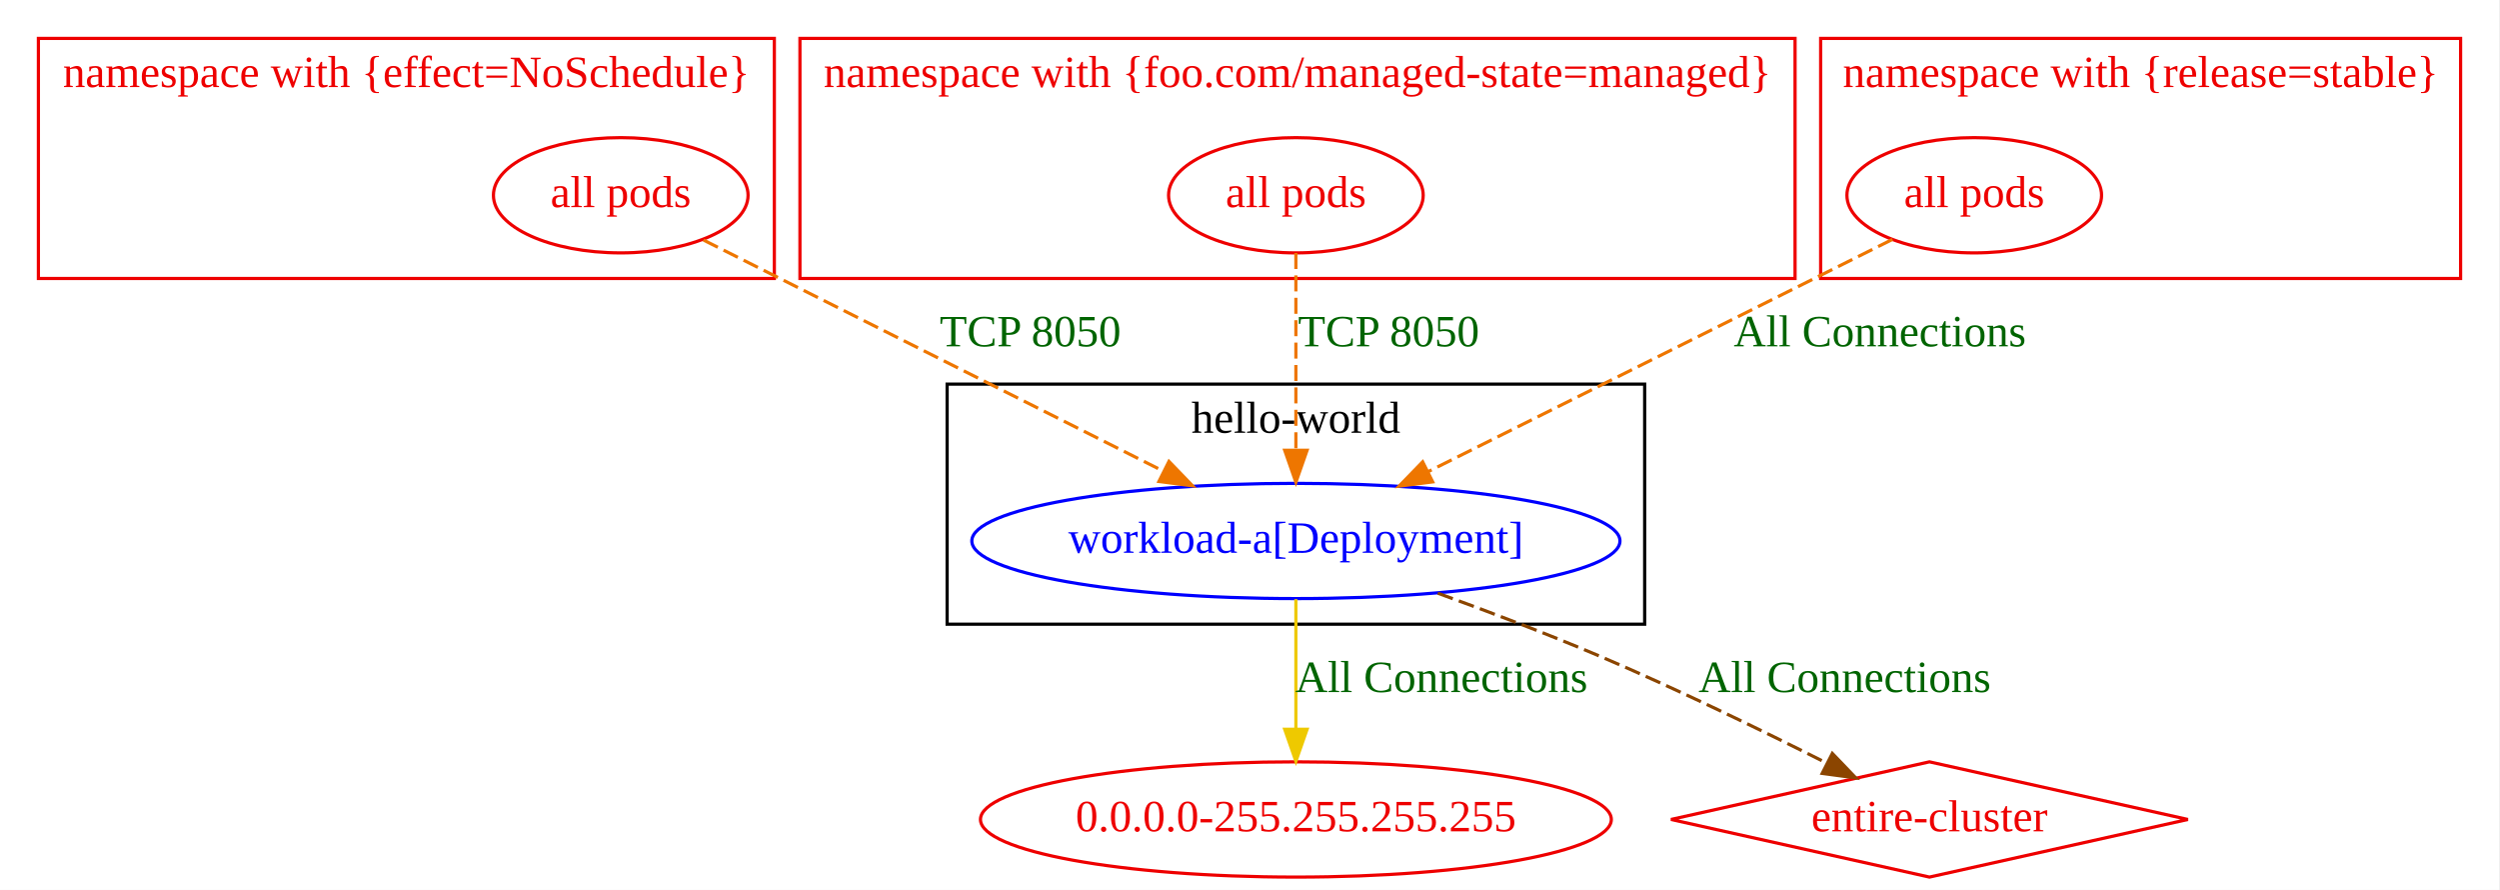
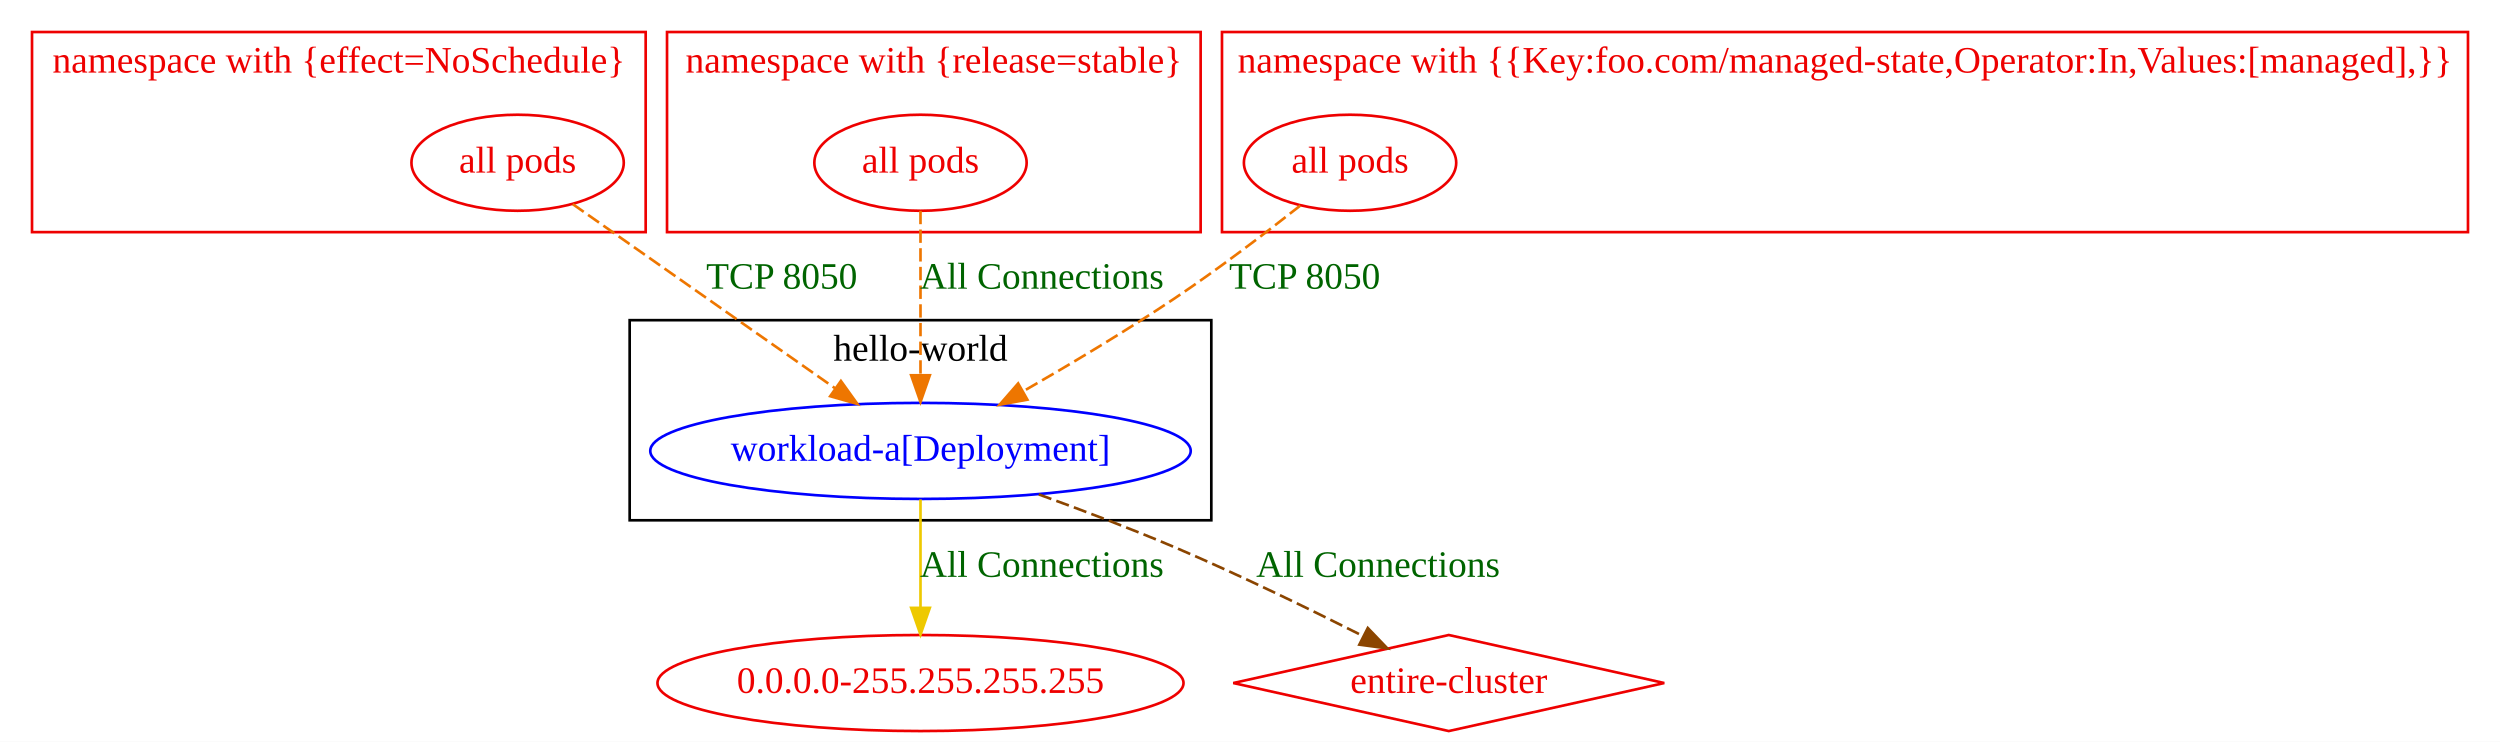
- <svg xmlns="http://www.w3.org/2000/svg" width="781pt" height="278pt" viewBox="0.00 0.00 781.00 278.00">
+ <svg xmlns="http://www.w3.org/2000/svg" width="937pt" height="278pt" viewBox="0.00 0.00 937.00 278.00">
  <g id="graph0" class="graph" transform="scale(1 1) rotate(0) translate(4 274)">
-     <polygon fill="white" stroke="transparent" points="-4,4 -4,-274 777,-274 777,4 -4,4" />
+     <polygon fill="white" stroke="transparent" points="-4,4 -4,-274 933,-274 933,4 -4,4" />
+     <g id="clust4" class="cluster">
+       <polygon fill="none" stroke="#ee0000" points="454,-187 454,-262 921,-262 921,-187 454,-187" />
+       <text text-anchor="middle" x="687.5" y="-246.8" font-family="Times New Roman,serif" font-size="14.00" fill="#ee0000">namespace with {{Key:foo.com/managed-state,Operator:In,Values:[managed],}}</text>
+     </g>
+     <g id="clust1" class="cluster">
+       <polygon fill="none" stroke="black" points="232,-79 232,-154 450,-154 450,-79 232,-79" />
+       <text text-anchor="middle" x="341" y="-138.8" font-family="Times New Roman,serif" font-size="14.00">hello-world</text>
+     </g>
+     <g id="clust3" class="cluster">
+       <polygon fill="none" stroke="#ee0000" points="246,-187 246,-262 446,-262 446,-187 246,-187" />
+       <text text-anchor="middle" x="346" y="-246.8" font-family="Times New Roman,serif" font-size="14.00" fill="#ee0000">namespace with {release=stable}</text>
+     </g>
    <g id="clust2" class="cluster">
      <polygon fill="none" stroke="#ee0000" points="8,-187 8,-262 238,-262 238,-187 8,-187" />
      <text text-anchor="middle" x="123" y="-246.8" font-family="Times New Roman,serif" font-size="14.00" fill="#ee0000">namespace with {effect=NoSchedule}</text>
    </g>
-     <g id="clust4" class="cluster">
-       <polygon fill="none" stroke="#ee0000" points="565,-187 565,-262 765,-262 765,-187 565,-187" />
-       <text text-anchor="middle" x="665" y="-246.8" font-family="Times New Roman,serif" font-size="14.00" fill="#ee0000">namespace with {release=stable}</text>
-     </g>
-     <g id="clust3" class="cluster">
-       <polygon fill="none" stroke="#ee0000" points="246,-187 246,-262 557,-262 557,-187 246,-187" />
-       <text text-anchor="middle" x="401.5" y="-246.8" font-family="Times New Roman,serif" font-size="14.00" fill="#ee0000">namespace with {foo.com/managed-state=managed}</text>
-     </g>
-     <g id="clust1" class="cluster">
-       <polygon fill="none" stroke="black" points="292,-79 292,-154 510,-154 510,-79 292,-79" />
-       <text text-anchor="middle" x="401" y="-138.8" font-family="Times New Roman,serif" font-size="14.00">hello-world</text>
-     </g>
    <g id="node1" class="node">
-       <ellipse fill="none" stroke="blue" cx="401" cy="-105" rx="101.28" ry="18" />
-       <text text-anchor="middle" x="401" y="-101.3" font-family="Times New Roman,serif" font-size="14.00" fill="blue">workload-a[Deployment]</text>
+       <ellipse fill="none" stroke="blue" cx="341" cy="-105" rx="101.28" ry="18" />
+       <text text-anchor="middle" x="341" y="-101.3" font-family="Times New Roman,serif" font-size="14.00" fill="blue">workload-a[Deployment]</text>
    </g>
    <g id="node5" class="node">
-       <ellipse fill="none" stroke="#ee0000" cx="401" cy="-18" rx="98.58" ry="18" />
-       <text text-anchor="middle" x="401" y="-14.3" font-family="Times New Roman,serif" font-size="14.00" fill="#ee0000">0.0.0.0-255.255.255.255</text>
+       <ellipse fill="none" stroke="#ee0000" cx="341" cy="-18" rx="98.58" ry="18" />
+       <text text-anchor="middle" x="341" y="-14.3" font-family="Times New Roman,serif" font-size="14.00" fill="#ee0000">0.0.0.0-255.255.255.255</text>
    </g>
    <g id="edge4" class="edge">
-       <path fill="none" stroke="#eec900" d="M401,-86.8C401,-75.16 401,-59.55 401,-46.24" />
-       <polygon fill="#eec900" stroke="#eec900" points="404.5,-46.18 401,-36.18 397.5,-46.18 404.5,-46.18" />
-       <text text-anchor="middle" x="446.5" y="-57.8" font-family="Times New Roman,serif" font-size="14.00" fill="darkgreen">All Connections</text>
+       <path fill="none" stroke="#eec900" d="M341,-86.8C341,-75.16 341,-59.55 341,-46.24" />
+       <polygon fill="#eec900" stroke="#eec900" points="344.5,-46.18 341,-36.18 337.5,-46.18 344.5,-46.18" />
+       <text text-anchor="middle" x="386.5" y="-57.8" font-family="Times New Roman,serif" font-size="14.00" fill="darkgreen">All Connections</text>
    </g>
    <g id="node6" class="node">
-       <polygon fill="none" stroke="#ee0000" points="599,-36 518.23,-18 599,0 679.77,-18 599,-36" />
-       <text text-anchor="middle" x="599" y="-14.3" font-family="Times New Roman,serif" font-size="14.00" fill="#ee0000">entire-cluster</text>
+       <polygon fill="none" stroke="#ee0000" points="539,-36 458.23,-18 539,0 619.77,-18 539,-36" />
+       <text text-anchor="middle" x="539" y="-14.3" font-family="Times New Roman,serif" font-size="14.00" fill="#ee0000">entire-cluster</text>
    </g>
    <g id="edge5" class="edge">
-       <path fill="none" stroke="#8b4500" stroke-dasharray="5,2" d="M445.34,-88.69C461.43,-82.87 479.67,-75.95 496,-69 520.16,-58.72 546.81,-45.73 566.94,-35.58" />
-       <polygon fill="#8b4500" stroke="#8b4500" points="568.65,-38.63 575.99,-30.98 565.48,-32.39 568.65,-38.63" />
-       <text text-anchor="middle" x="572.5" y="-57.8" font-family="Times New Roman,serif" font-size="14.00" fill="darkgreen">All Connections</text>
+       <path fill="none" stroke="#8b4500" stroke-dasharray="5,2" d="M385.34,-88.69C401.43,-82.87 419.67,-75.95 436,-69 460.16,-58.72 486.81,-45.73 506.94,-35.58" />
+       <polygon fill="#8b4500" stroke="#8b4500" points="508.65,-38.63 515.99,-30.98 505.48,-32.39 508.65,-38.63" />
+       <text text-anchor="middle" x="512.5" y="-57.8" font-family="Times New Roman,serif" font-size="14.00" fill="darkgreen">All Connections</text>
    </g>
    <g id="node2" class="node">
      <ellipse fill="none" stroke="#ee0000" cx="190" cy="-213" rx="39.79" ry="18" />
      <text text-anchor="middle" x="190" y="-209.3" font-family="Times New Roman,serif" font-size="14.00" fill="#ee0000">all pods</text>
    </g>
    <g id="edge1" class="edge">
-       <path fill="none" stroke="#ee7600" stroke-dasharray="5,2" d="M215.87,-199C251.76,-180.98 317.02,-148.19 359.69,-126.75" />
-       <polygon fill="#ee7600" stroke="#ee7600" points="361.33,-129.85 368.7,-122.23 358.19,-123.59 361.33,-129.85" />
-       <text text-anchor="middle" x="318" y="-165.8" font-family="Times New Roman,serif" font-size="14.00" fill="darkgreen">TCP 8050</text>
+       <path fill="none" stroke="#ee7600" stroke-dasharray="5,2" d="M210.68,-197.48C236.04,-179.68 279.31,-149.3 308.99,-128.47" />
+       <polygon fill="#ee7600" stroke="#ee7600" points="311.17,-131.22 317.34,-122.61 307.15,-125.49 311.17,-131.22" />
+       <text text-anchor="middle" x="289" y="-165.8" font-family="Times New Roman,serif" font-size="14.00" fill="darkgreen">TCP 8050</text>
    </g>
    <g id="node3" class="node">
-       <ellipse fill="none" stroke="#ee0000" cx="401" cy="-213" rx="39.79" ry="18" />
-       <text text-anchor="middle" x="401" y="-209.3" font-family="Times New Roman,serif" font-size="14.00" fill="#ee0000">all pods</text>
+       <ellipse fill="none" stroke="#ee0000" cx="341" cy="-213" rx="39.79" ry="18" />
+       <text text-anchor="middle" x="341" y="-209.3" font-family="Times New Roman,serif" font-size="14.00" fill="#ee0000">all pods</text>
    </g>
    <g id="edge2" class="edge">
-       <path fill="none" stroke="#ee7600" stroke-dasharray="5,2" d="M401,-194.97C401,-178.38 401,-152.88 401,-133.43" />
-       <polygon fill="#ee7600" stroke="#ee7600" points="404.5,-133.34 401,-123.34 397.5,-133.34 404.5,-133.34" />
-       <text text-anchor="middle" x="430" y="-165.8" font-family="Times New Roman,serif" font-size="14.00" fill="darkgreen">TCP 8050</text>
+       <path fill="none" stroke="#ee7600" stroke-dasharray="5,2" d="M341,-194.97C341,-178.38 341,-152.88 341,-133.43" />
+       <polygon fill="#ee7600" stroke="#ee7600" points="344.5,-133.34 341,-123.34 337.5,-133.34 344.5,-133.34" />
+       <text text-anchor="middle" x="386.5" y="-165.8" font-family="Times New Roman,serif" font-size="14.00" fill="darkgreen">All Connections</text>
    </g>
    <g id="node4" class="node">
-       <ellipse fill="none" stroke="#ee0000" cx="613" cy="-213" rx="39.79" ry="18" />
-       <text text-anchor="middle" x="613" y="-209.3" font-family="Times New Roman,serif" font-size="14.00" fill="#ee0000">all pods</text>
+       <ellipse fill="none" stroke="#ee0000" cx="502" cy="-213" rx="39.79" ry="18" />
+       <text text-anchor="middle" x="502" y="-209.3" font-family="Times New Roman,serif" font-size="14.00" fill="#ee0000">all pods</text>
    </g>
    <g id="edge3" class="edge">
-       <path fill="none" stroke="#ee7600" stroke-dasharray="5,2" d="M587.43,-199.21C551.42,-181.21 485.36,-148.18 442.32,-126.66" />
-       <polygon fill="#ee7600" stroke="#ee7600" points="443.75,-123.46 433.24,-122.12 440.62,-129.72 443.75,-123.46" />
-       <text text-anchor="middle" x="583.5" y="-165.8" font-family="Times New Roman,serif" font-size="14.00" fill="darkgreen">All Connections</text>
+       <path fill="none" stroke="#ee7600" stroke-dasharray="5,2" d="M483.36,-196.96C470.37,-186.71 452.48,-173.04 436,-162 417.85,-149.84 397.01,-137.39 379.48,-127.33" />
+       <polygon fill="#ee7600" stroke="#ee7600" points="381.06,-124.21 370.64,-122.3 377.6,-130.29 381.06,-124.21" />
+       <text text-anchor="middle" x="485" y="-165.8" font-family="Times New Roman,serif" font-size="14.00" fill="darkgreen">TCP 8050</text>
    </g>
  </g>
</svg>
